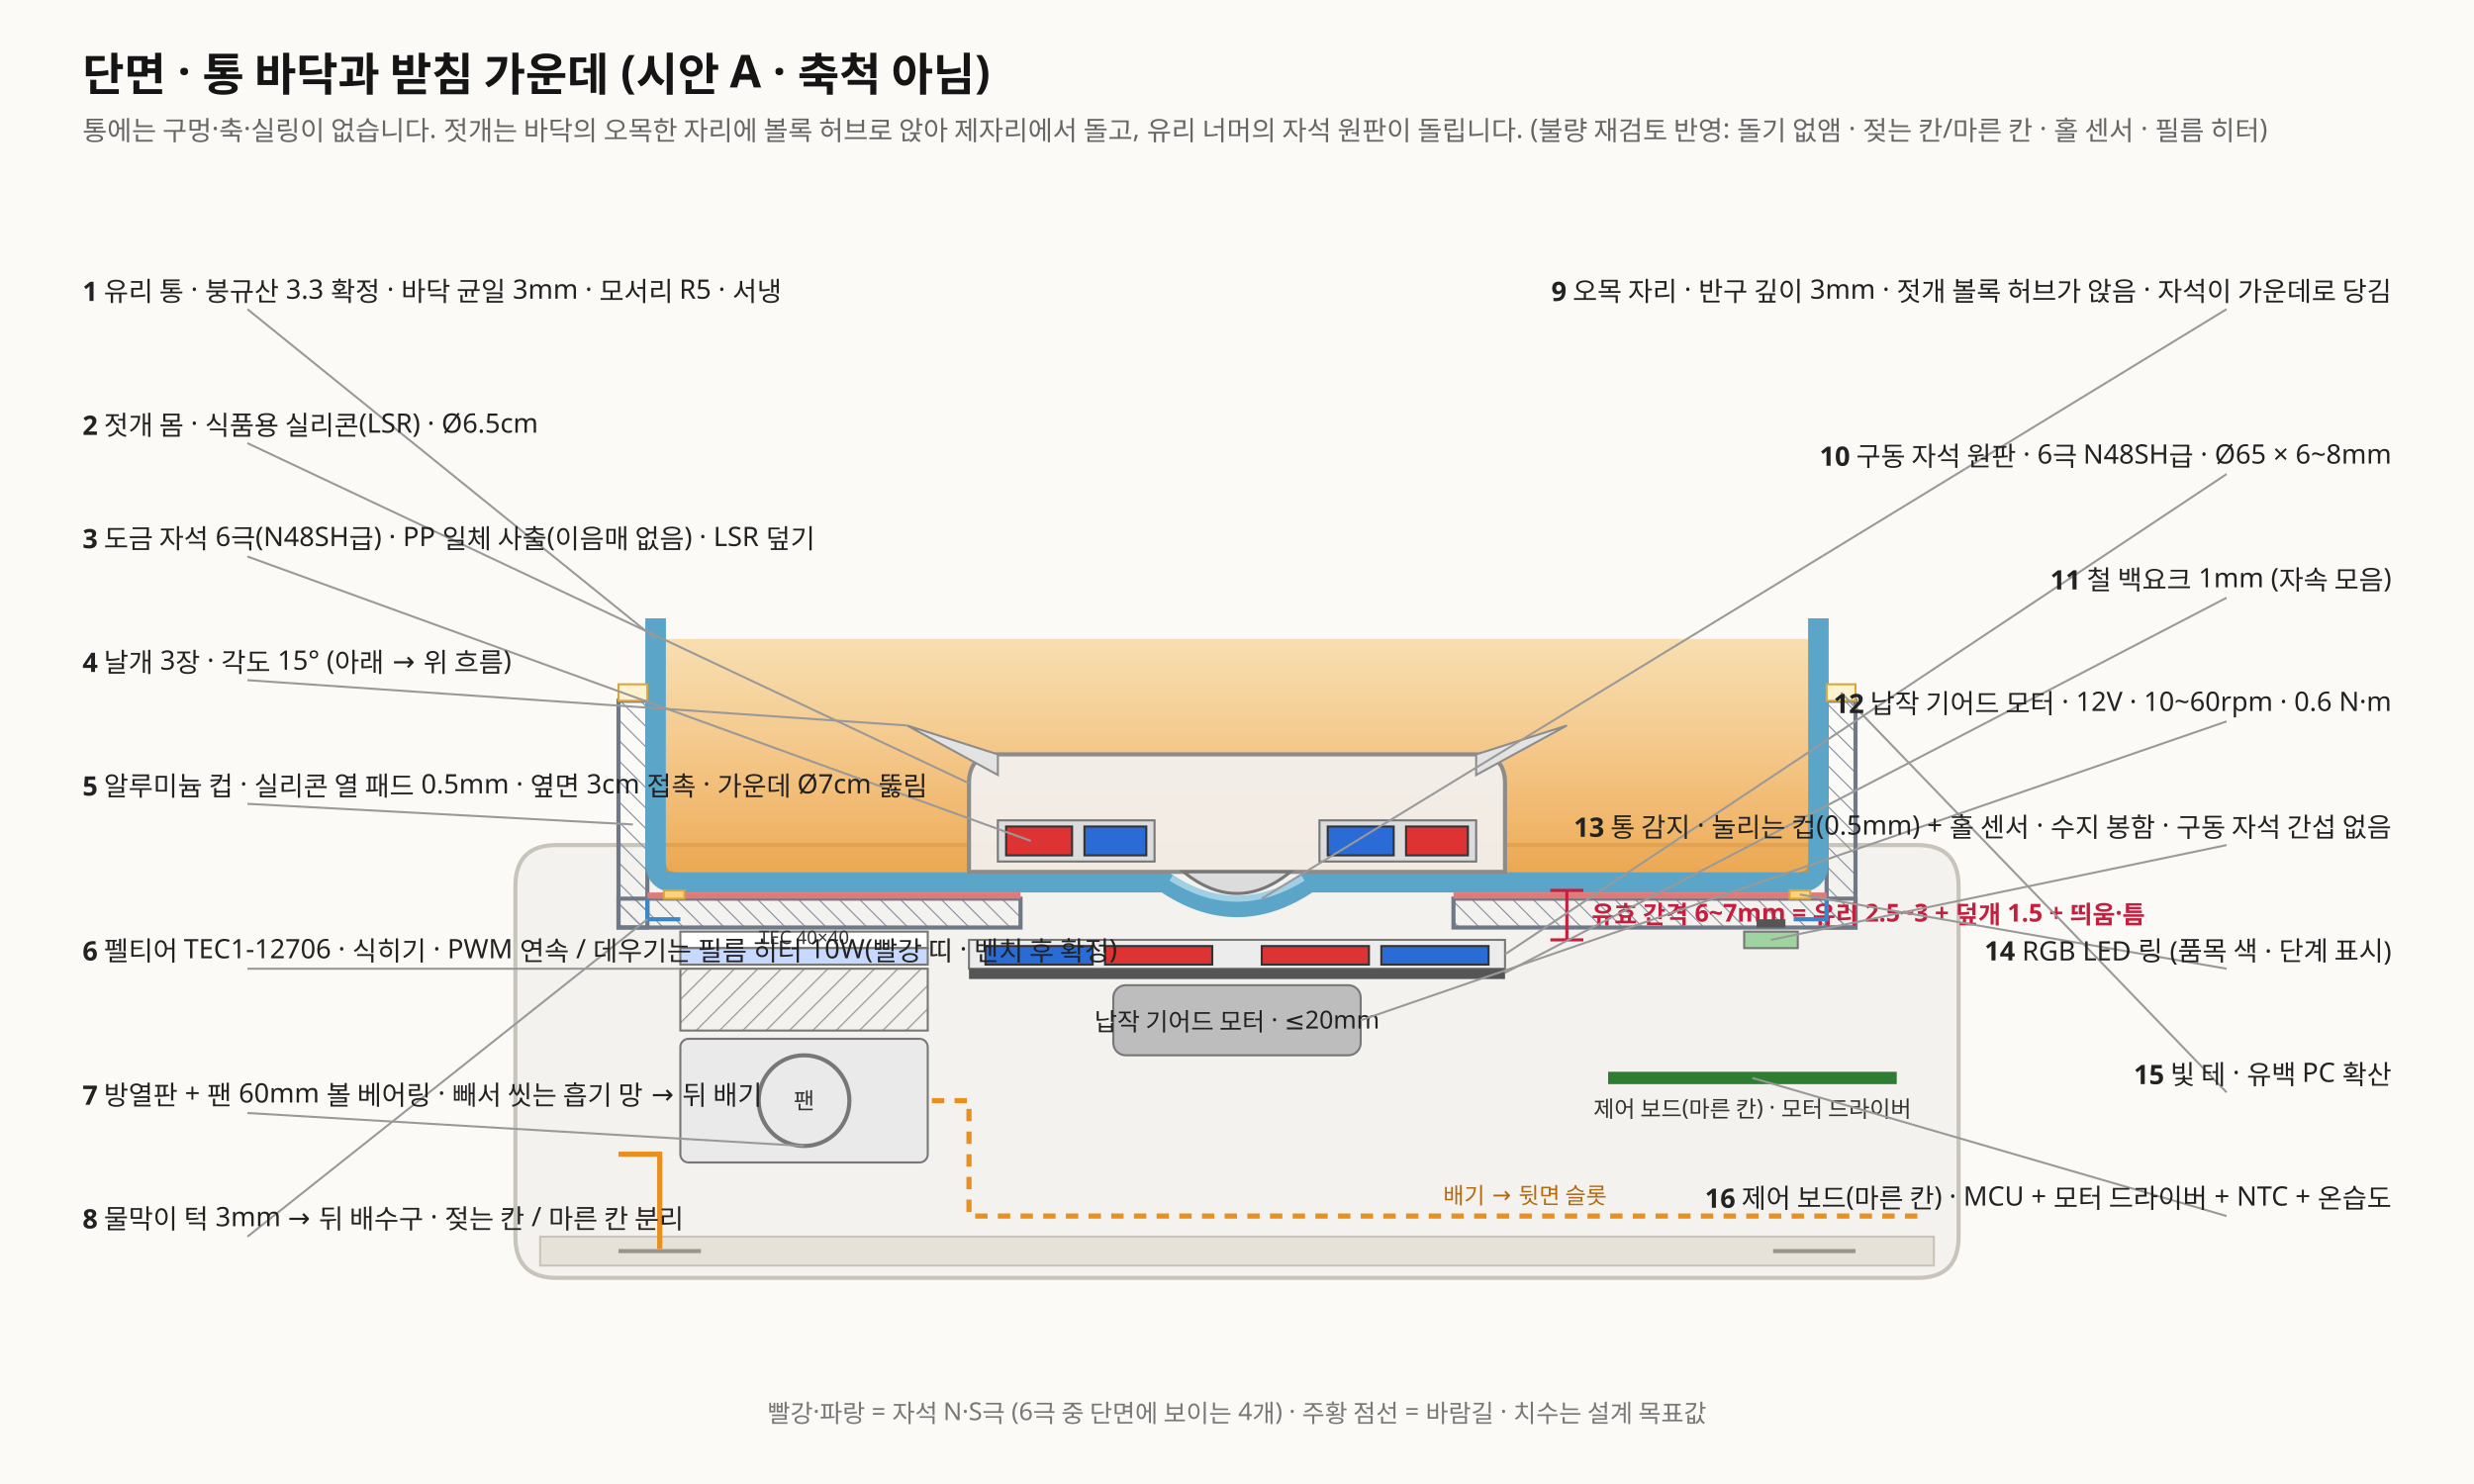
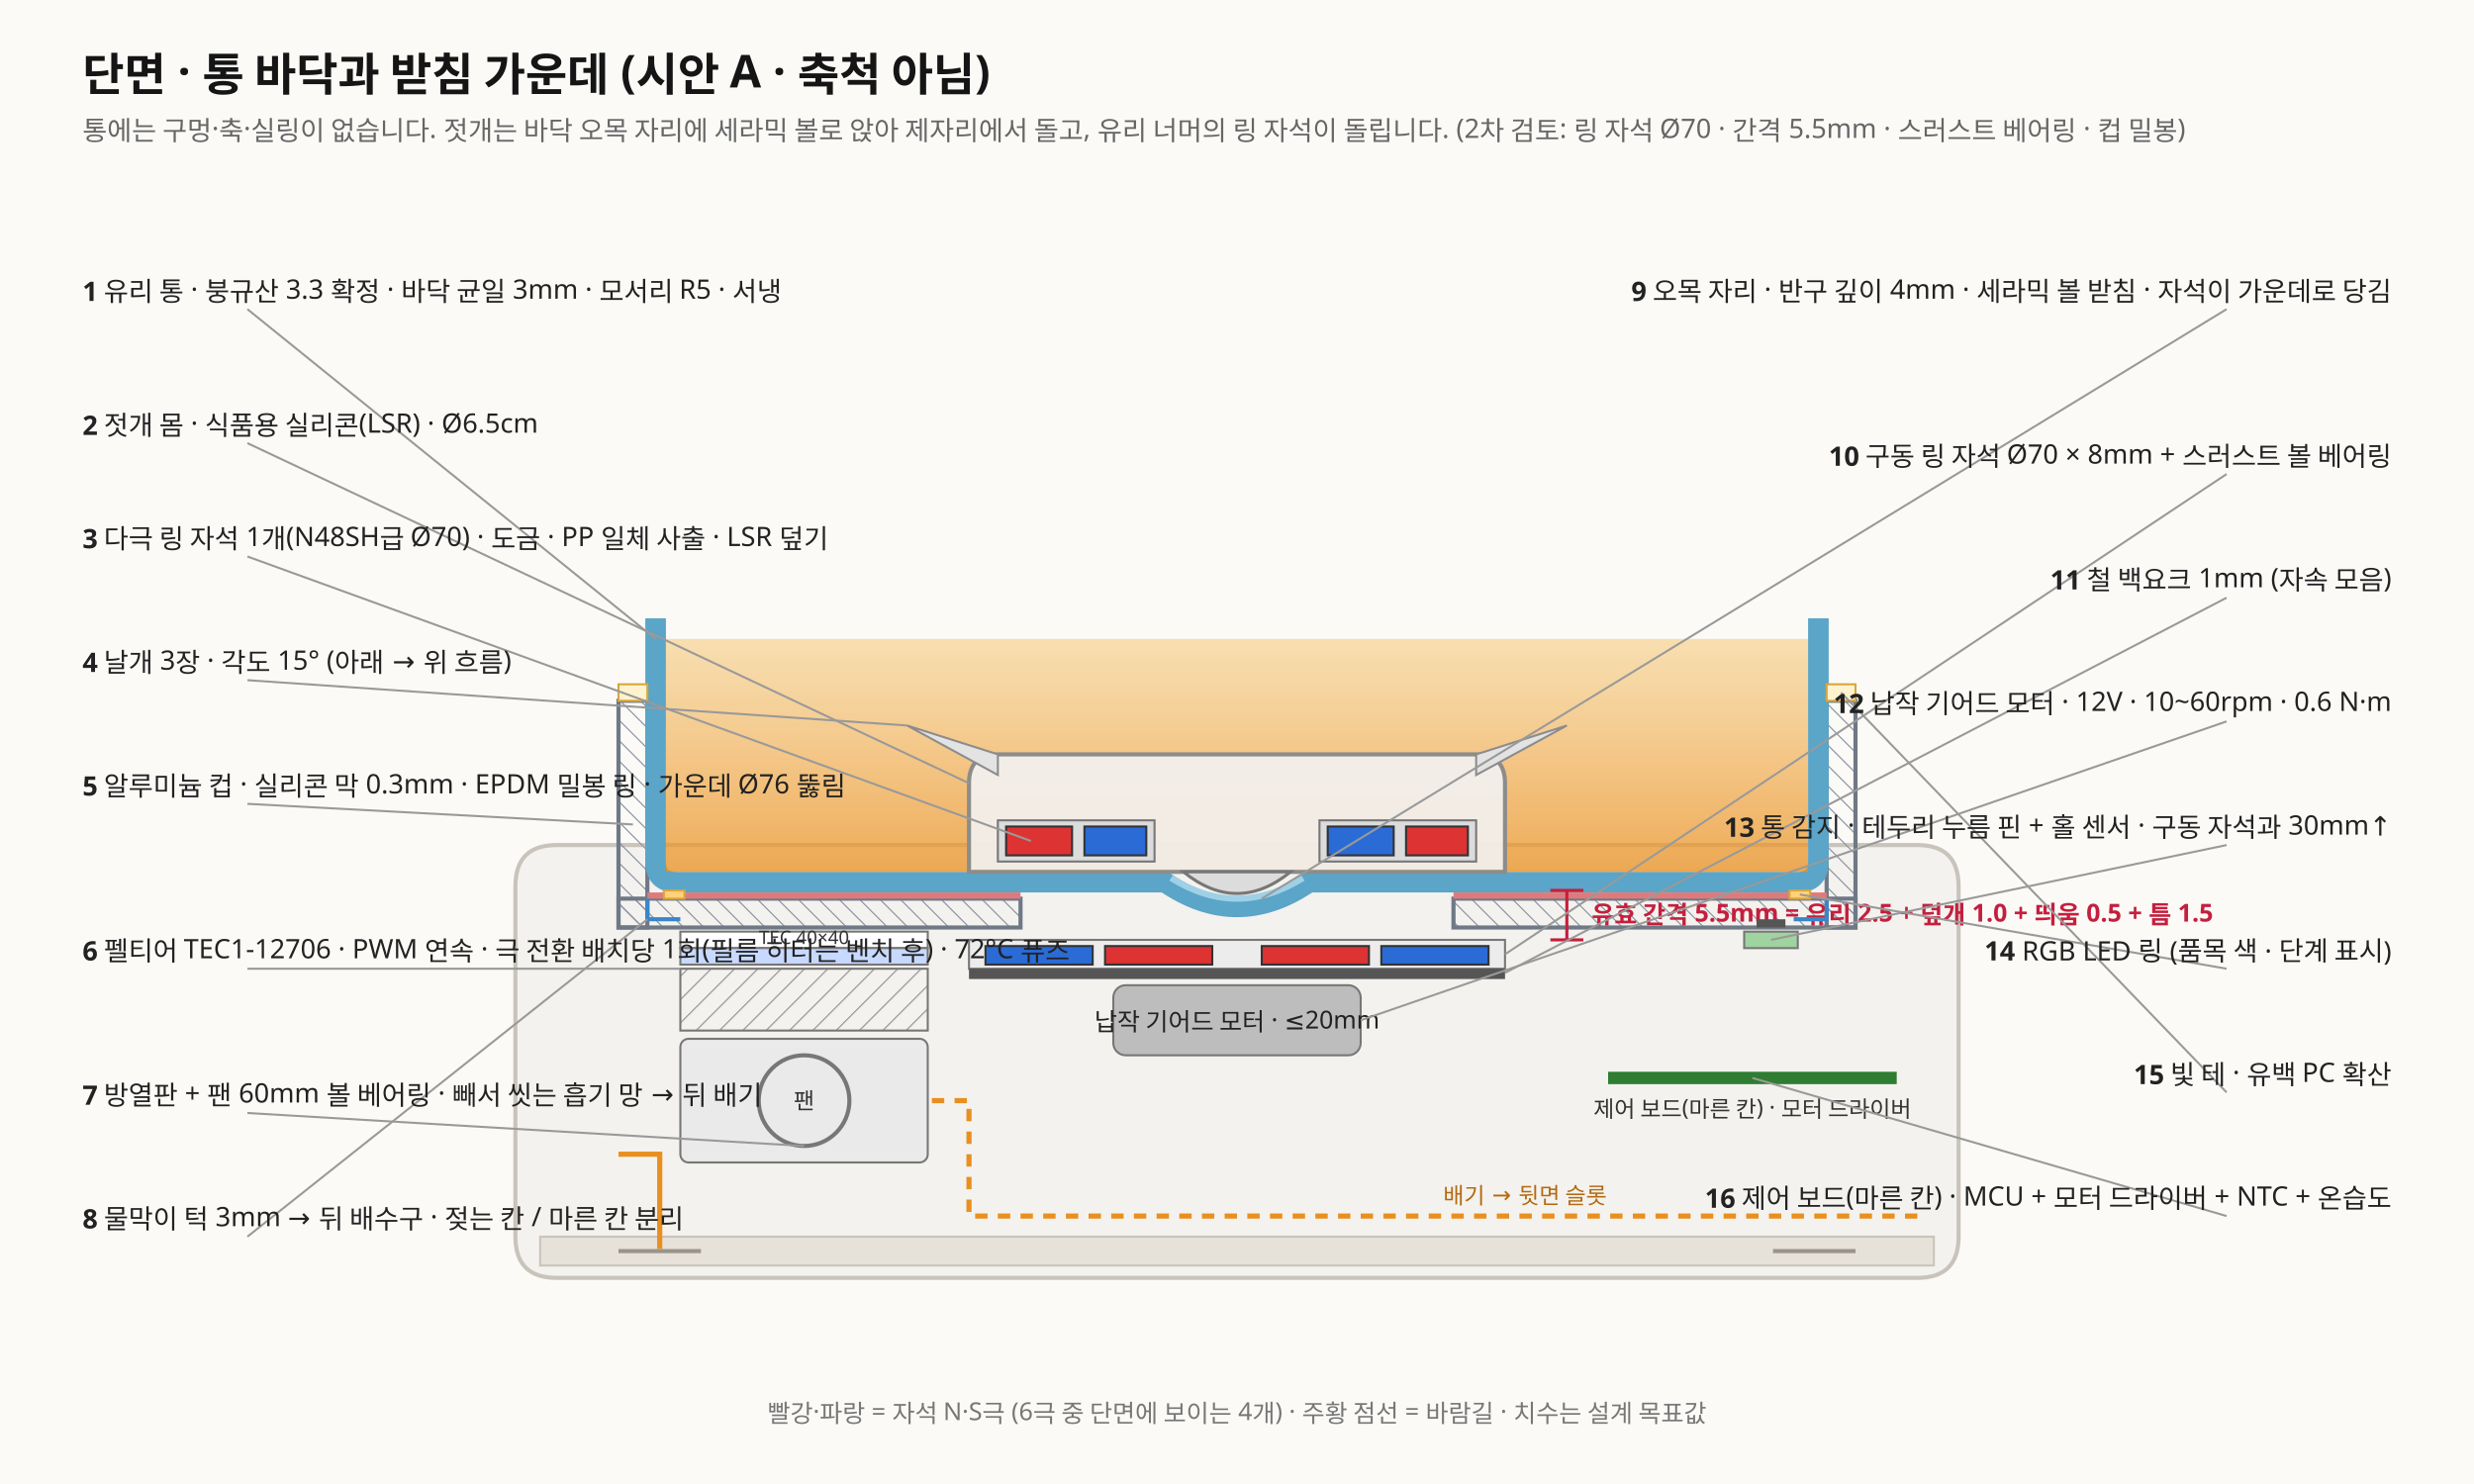
<svg xmlns="http://www.w3.org/2000/svg" viewBox="0 0 1200 720" font-family="Pretendard, 'Noto Sans KR', 'Apple SD Gothic Neo', 'Malgun Gothic', sans-serif">
  <defs>
    <linearGradient id="syrup" x1="0" y1="0" x2="0" y2="1">
      <stop offset="0" stop-color="#f6c777" stop-opacity=".55" />
      <stop offset="1" stop-color="#e98f1f" stop-opacity=".75" />
    </linearGradient>
    <pattern id="hatch" width="8" height="8" patternUnits="userSpaceOnUse" patternTransform="rotate(45)">
      <line x1="0" y1="0" x2="0" y2="8" stroke="#9a9a9a" stroke-width="1.2" />
    </pattern>
    <pattern id="hatchAl" width="7" height="7" patternUnits="userSpaceOnUse" patternTransform="rotate(-45)">
      <line x1="0" y1="0" x2="0" y2="7" stroke="#8b94a3" stroke-width="1.1" />
    </pattern>
  </defs>
  <rect width="1200" height="720" fill="#fbfaf7" />
  <text x="40" y="44" font-size="22" font-weight="800" fill="#151515">단면 · 통 바닥과 받침 가운데 (시안 A · 축척 아님)</text>
-   <text x="40" y="68" font-size="13" fill="#666">통에는 구멍·축·실링이 없습니다. 젓개는 바닥의 오목한 자리에 볼록 허브로 앉아 제자리에서 돌고, 유리 너머의 자석 원판이 돌립니다. (불량 재검토 반영: 돌기 없앰 · 젖는 칸/마른 칸 · 홀 센서 · 필름 히터)</text>
+   <text x="40" y="68" font-size="13" fill="#666">통에는 구멍·축·실링이 없습니다. 젓개는 바닥 오목 자리에 세라믹 볼로 앉아 제자리에서 돌고, 유리 너머의 링 자석이 돌립니다. (2차 검토: 링 자석 Ø70 · 간격 5.5mm · 스러스트 베어링 · 컵 밀봉)</text>
  <path d="M250 430 Q250 410 270 410 L930 410 Q950 410 950 430 L950 600 Q950 620 930 620 L270 620 Q250 620 250 600 Z" fill="#f4f2ee" stroke="#c9c4bb" stroke-width="2" />
  <rect x="262" y="600" width="676" height="14" fill="#e6e2da" stroke="#c9c4bb" />
  <g stroke="#9a948a" stroke-width="2">
    <line x1="300" y1="607" x2="340" y2="607" />
    <line x1="860" y1="607" x2="900" y2="607" />
  </g>
  <g fill="url(#hatchAl)" stroke="#6f7886" stroke-width="2">
    <rect x="300" y="340" width="14" height="110" />
    <rect x="886" y="340" width="14" height="110" />
    <rect x="300" y="436" width="195" height="14" />
    <rect x="705" y="436" width="195" height="14" />
  </g>
  <path d="M318 300 L318 418 Q318 428 328 428 L565 428 Q600 452 635 428 L872 428 Q882 428 882 418 L882 300" fill="none" stroke="#5aa5c8" stroke-width="10" stroke-linejoin="round" />
  <path d="M568 426 Q600 446 632 426" fill="none" stroke="#9fd0e6" stroke-width="3" />
  <rect x="314" y="433" width="181" height="3" fill="#e07a7a" />
  <rect x="705" y="433" width="181" height="3" fill="#e07a7a" />
  <rect x="323" y="310" width="554" height="113" fill="url(#syrup)" />
  <path d="M470 423 L470 380 Q470 366 484 366 L716 366 Q730 366 730 380 L730 423 Z" fill="#f2f2f2" fill-opacity=".9" stroke="#8c8c8c" stroke-width="2" />
  <path d="M574 423 Q600 444 626 423 Z" fill="#dcdcdc" stroke="#777" stroke-width="1.5" />
  <rect x="484" y="398" width="76" height="20" fill="#dcdcdc" stroke="#777" />
  <rect x="640" y="398" width="76" height="20" fill="#dcdcdc" stroke="#777" />
  <g stroke="#333" stroke-width="1">
    <rect x="488" y="401" width="32" height="14" fill="#d33" />
    <rect x="526" y="401" width="30" height="14" fill="#2a6bd6" />
    <rect x="644" y="401" width="32" height="14" fill="#2a6bd6" />
    <rect x="682" y="401" width="30" height="14" fill="#d33" />
  </g>
  <path d="M484 366 L440 352 L484 376 Z" fill="#e3e3e3" stroke="#8c8c8c" />
  <path d="M716 366 L760 352 L716 376 Z" fill="#e3e3e3" stroke="#8c8c8c" />
  <rect x="470" y="456" width="260" height="14" fill="#ececec" stroke="#777" />
  <g stroke="#333">
    <rect x="478" y="459" width="52" height="9" fill="#2a6bd6" />
    <rect x="536" y="459" width="52" height="9" fill="#d33" />
    <rect x="612" y="459" width="52" height="9" fill="#d33" />
    <rect x="670" y="459" width="52" height="9" fill="#2a6bd6" />
  </g>
  <rect x="470" y="470" width="260" height="5" fill="#555" />
  <rect x="540" y="478" width="120" height="34" rx="6" fill="#bdbdbd" stroke="#777" />
  <text x="600" y="500" font-size="12" text-anchor="middle" fill="#222">납작 기어드 모터 · ≤20mm</text>
  <g stroke="#c41f3e" stroke-width="1.5">
    <line x1="760" y1="432" x2="760" y2="456" />
    <line x1="752" y1="432" x2="768" y2="432" />
    <line x1="752" y1="456" x2="768" y2="456" />
  </g>
-   <text x="772" y="448" font-size="12" fill="#c41f3e" font-weight="700">유효 간격 6~7mm = 유리 2.5~3 + 덮개 1.5 + 띄움·틈</text>
+   <text x="772" y="448" font-size="12" fill="#c41f3e" font-weight="700">유효 간격 5.5mm = 유리 2.5 + 덮개 1.0 + 띄움 0.5 + 틈 1.5</text>
  <rect x="330" y="452" width="120" height="8" fill="#fff" stroke="#777" />
  <rect x="330" y="460" width="120" height="8" fill="#c8d9ff" stroke="#777" />
  <text x="390" y="458" font-size="9" text-anchor="middle" fill="#333">TEC 40×40</text>
  <rect x="330" y="470" width="120" height="30" fill="url(#hatch)" stroke="#777" />
  <rect x="330" y="504" width="120" height="60" rx="4" fill="#eaeaea" stroke="#777" />
  <circle cx="390" cy="534" r="22" fill="none" stroke="#777" stroke-width="2" />
  <text x="390" y="538" font-size="11" text-anchor="middle" fill="#333">팬</text>
  <path d="M320 606 L320 560 L300 560" fill="none" stroke="#e98f1f" stroke-width="2.5" marker-end="url(#a)" />
  <path d="M452 534 L470 534 L470 590 L930 590" fill="none" stroke="#e98f1f" stroke-width="2.5" stroke-dasharray="6 5" />
  <text x="700" y="584" font-size="11" fill="#b36a10">배기 → 뒷면 슬롯</text>
  <g fill="#ffd27a" stroke="#d9a53c">
    <rect x="322" y="432" width="10" height="4" />
    <rect x="868" y="432" width="10" height="4" />
  </g>
  <rect x="300" y="332" width="14" height="8" fill="#fff3cf" stroke="#d9a53c" />
  <rect x="886" y="332" width="14" height="8" fill="#fff3cf" stroke="#d9a53c" />
  <path d="M314 436 L314 446 L330 446" fill="none" stroke="#3a86c8" stroke-width="2" />
  <path d="M886 436 L886 446 L870 446" fill="none" stroke="#3a86c8" stroke-width="2" />
  <rect x="780" y="520" width="140" height="6" fill="#2e7d32" />
  <text x="850" y="542" font-size="11" text-anchor="middle" fill="#333">제어 보드(마른 칸) · 모터 드라이버</text>
  <rect x="846" y="452" width="26" height="8" fill="#9fd39f" stroke="#777" />
  <rect x="852" y="446" width="14" height="4" fill="#555" />
  <g font-size="13" fill="#222">
    <g stroke="#999" stroke-width="1">
      <line x1="318" y1="310" x2="120" y2="150" />
      <line x1="470" y1="380" x2="120" y2="215" />
      <line x1="500" y1="408" x2="120" y2="270" />
      <line x1="440" y1="352" x2="120" y2="330" />
      <line x1="307" y1="400" x2="120" y2="390" />
      <line x1="330" y1="470" x2="120" y2="470" />
      <line x1="390" y1="556" x2="120" y2="540" />
      <line x1="314" y1="446" x2="120" y2="600" />
    </g>
    <text x="40" y="146">
      <tspan font-weight="800">1</tspan> 유리 통 · 붕규산 3.3 확정 · 바닥 균일 3mm · 모서리 R5 · 서냉</text>
    <text x="40" y="211">
      <tspan font-weight="800">2</tspan> 젓개 몸 · 식품용 실리콘(LSR) · Ø6.5cm</text>
    <text x="40" y="266">
-       <tspan font-weight="800">3</tspan> 도금 자석 6극(N48SH급) · PP 일체 사출(이음매 없음) · LSR 덮기</text>
+       <tspan font-weight="800">3</tspan> 다극 링 자석 1개(N48SH급 Ø70) · 도금 · PP 일체 사출 · LSR 덮기</text>
    <text x="40" y="326">
      <tspan font-weight="800">4</tspan> 날개 3장 · 각도 15° (아래 → 위 흐름)</text>
    <text x="40" y="386">
-       <tspan font-weight="800">5</tspan> 알루미늄 컵 · 실리콘 열 패드 0.5mm · 옆면 3cm 접촉 · 가운데 Ø7cm 뚫림</text>
+       <tspan font-weight="800">5</tspan> 알루미늄 컵 · 실리콘 막 0.3mm · EPDM 밀봉 링 · 가운데 Ø76 뚫림</text>
    <text x="40" y="466">
-       <tspan font-weight="800">6</tspan> 펠티어 TEC1-12706 · 식히기 · PWM 연속 / 데우기는 필름 히터 10W(빨강 띠 · 벤치 후 확정)</text>
+       <tspan font-weight="800">6</tspan> 펠티어 TEC1-12706 · PWM 연속 · 극 전환 배치당 1회(필름 히터는 벤치 후) · 72°C 퓨즈</text>
    <text x="40" y="536">
      <tspan font-weight="800">7</tspan> 방열판 + 팬 60mm 볼 베어링 · 빼서 씻는 흡기 망 → 뒤 배기</text>
    <text x="40" y="596">
      <tspan font-weight="800">8</tspan> 물막이 턱 3mm → 뒤 배수구 · 젖는 칸 / 마른 칸 분리</text>
  </g>
  <g font-size="13" fill="#222">
    <g stroke="#999" stroke-width="1">
      <line x1="612" y1="436" x2="1080" y2="150" />
      <line x1="730" y1="463" x2="1080" y2="230" />
      <line x1="730" y1="472" x2="1080" y2="290" />
      <line x1="660" y1="495" x2="1080" y2="350" />
      <line x1="859" y1="456" x2="1080" y2="410" />
      <line x1="873" y1="434" x2="1080" y2="470" />
      <line x1="893" y1="336" x2="1080" y2="530" />
      <line x1="850" y1="523" x2="1080" y2="590" />
    </g>
    <text x="1160" y="146" text-anchor="end">
-       <tspan font-weight="800">9</tspan> 오목 자리 · 반구 깊이 3mm · 젓개 볼록 허브가 앉음 · 자석이 가운데로 당김</text>
+       <tspan font-weight="800">9</tspan> 오목 자리 · 반구 깊이 4mm · 세라믹 볼 받침 · 자석이 가운데로 당김</text>
    <text x="1160" y="226" text-anchor="end">
-       <tspan font-weight="800">10</tspan> 구동 자석 원판 · 6극 N48SH급 · Ø65 × 6~8mm</text>
+       <tspan font-weight="800">10</tspan> 구동 링 자석 Ø70 × 8mm + 스러스트 볼 베어링</text>
    <text x="1160" y="286" text-anchor="end">
      <tspan font-weight="800">11</tspan> 철 백요크 1mm (자속 모음)</text>
    <text x="1160" y="346" text-anchor="end">
      <tspan font-weight="800">12</tspan> 납작 기어드 모터 · 12V · 10~60rpm · 0.6 N·m</text>
    <text x="1160" y="406" text-anchor="end">
-       <tspan font-weight="800">13</tspan> 통 감지 · 눌리는 컵(0.5mm) + 홀 센서 · 수지 봉함 · 구동 자석 간섭 없음</text>
+       <tspan font-weight="800">13</tspan> 통 감지 · 테두리 누름 핀 + 홀 센서 · 구동 자석과 30mm↑</text>
    <text x="1160" y="466" text-anchor="end">
      <tspan font-weight="800">14</tspan> RGB LED 링 (품목 색 · 단계 표시)</text>
    <text x="1160" y="526" text-anchor="end">
      <tspan font-weight="800">15</tspan> 빛 테 · 유백 PC 확산</text>
    <text x="1160" y="586" text-anchor="end">
      <tspan font-weight="800">16</tspan> 제어 보드(마른 칸) · MCU + 모터 드라이버 + NTC + 온습도</text>
  </g>
  <text x="600" y="690" font-size="12" text-anchor="middle" fill="#777">빨강·파랑 = 자석 N·S극 (6극 중 단면에 보이는 4개) · 주황 점선 = 바람길 · 치수는 설계 목표값</text>
</svg>
